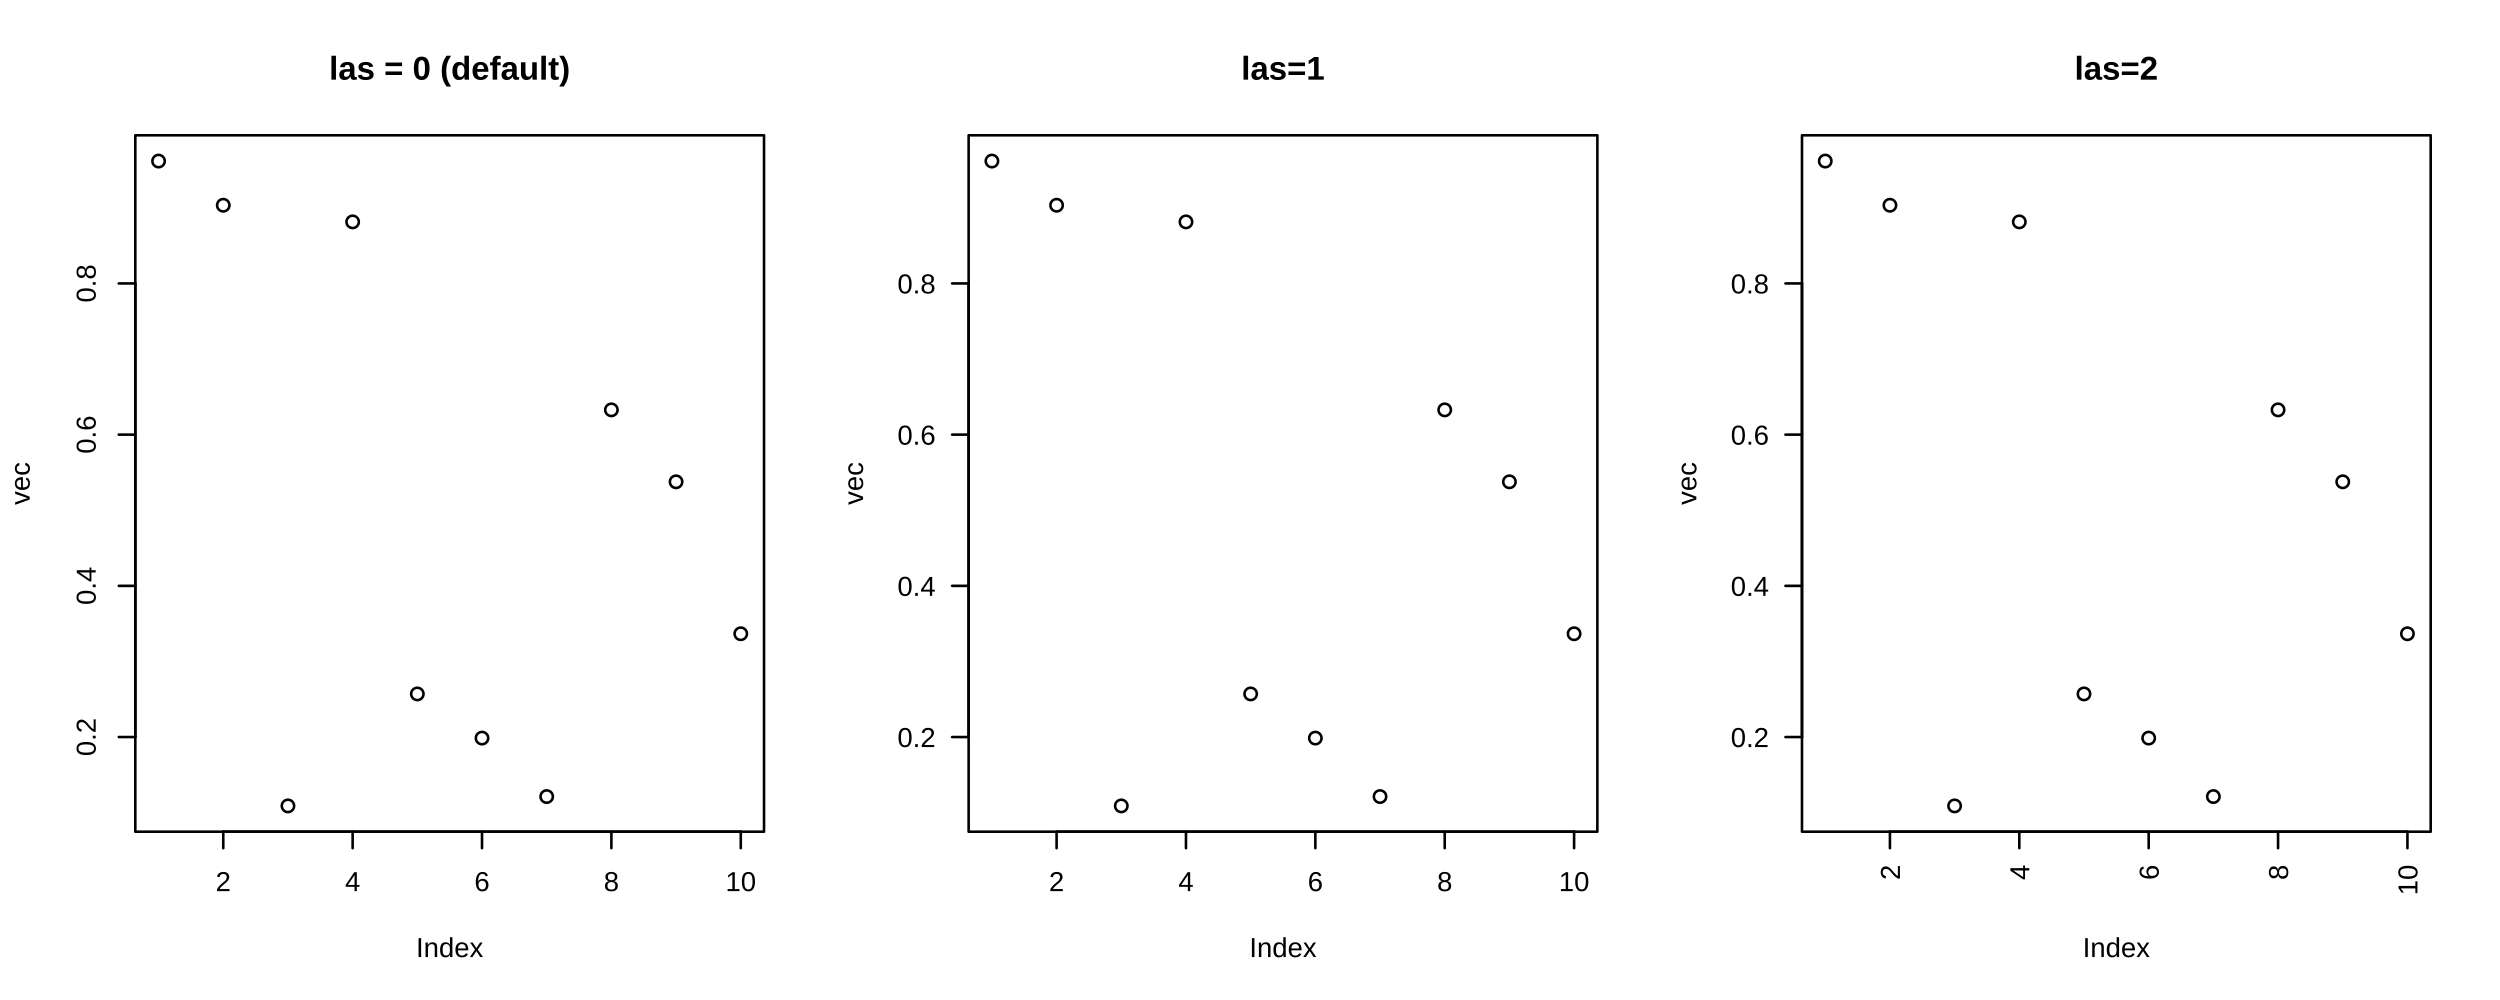
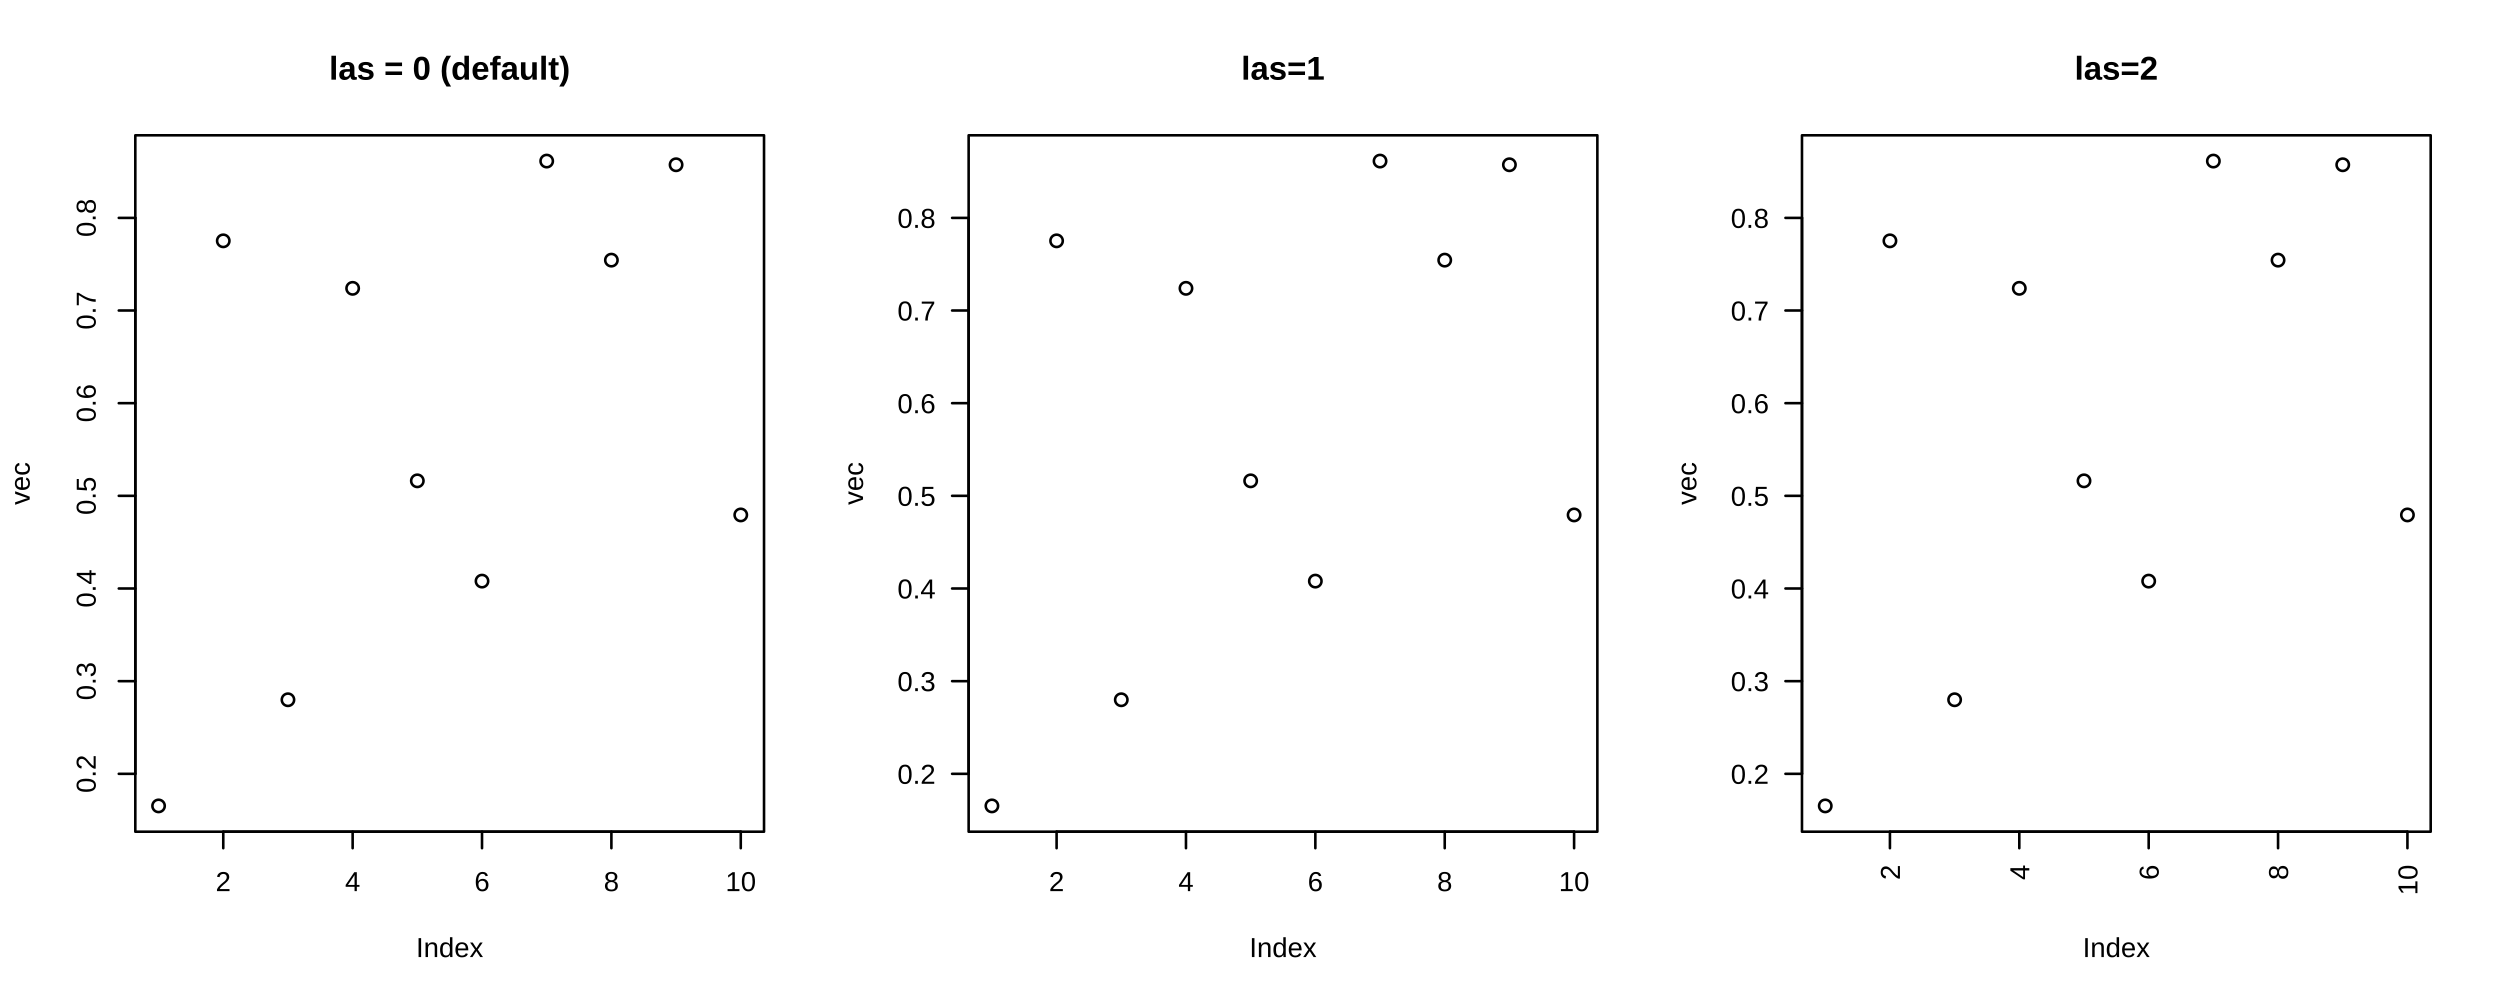
<svg xmlns="http://www.w3.org/2000/svg" class="svglite" width="720.00pt" height="288.00pt" viewBox="0 0 720.00 288.00">
  <defs>
    <style type="text/css">
    .svglite line, .svglite polyline, .svglite polygon, .svglite path, .svglite rect, .svglite circle {
      fill: none;
      stroke: #000000;
      stroke-linecap: round;
      stroke-linejoin: round;
      stroke-miterlimit: 10.00;
    }
    .svglite text {
      white-space: pre;
    }
  </style>
  </defs>
  <rect width="100%" height="100%" style="stroke: none; fill: #FFFFFF;" />
  <defs>
    <clipPath id="cpMC4wMHw3MjAuMDB8MC4wMHwyODguMDA=">
      <rect x="0.00" y="0.00" width="720.00" height="288.00" />
    </clipPath>
  </defs>
  <g clip-path="url(#cpMC4wMHw3MjAuMDB8MC4wMHwyODguMDA=)">
</g>
  <defs>
    <clipPath id="cpMzguOTd8MjIwLjA0fDM4Ljk3fDIzOS41Mw==">
      <rect x="38.97" y="38.97" width="181.08" height="200.56" />
    </clipPath>
  </defs>
  <g clip-path="url(#cpMzguOTd8MjIwLjA0fDM4Ljk3fDIzOS41Mw==)">
-     <circle cx="45.67" cy="46.39" r="1.78" style="stroke-width: 0.75;" />
-     <circle cx="64.30" cy="59.11" r="1.78" style="stroke-width: 0.75;" />
-     <circle cx="82.93" cy="232.10" r="1.78" style="stroke-width: 0.75;" />
-     <circle cx="101.56" cy="63.90" r="1.78" style="stroke-width: 0.75;" />
-     <circle cx="120.19" cy="199.85" r="1.78" style="stroke-width: 0.75;" />
-     <circle cx="138.82" cy="212.57" r="1.78" style="stroke-width: 0.75;" />
-     <circle cx="157.45" cy="229.41" r="1.78" style="stroke-width: 0.75;" />
-     <circle cx="176.08" cy="118.04" r="1.78" style="stroke-width: 0.75;" />
-     <circle cx="194.71" cy="138.76" r="1.78" style="stroke-width: 0.75;" />
-     <circle cx="213.34" cy="182.52" r="1.78" style="stroke-width: 0.75;" />
+     <circle cx="45.67" cy="232.10" r="1.78" style="stroke-width: 0.75;" />
+     <circle cx="64.30" cy="69.36" r="1.78" style="stroke-width: 0.75;" />
+     <circle cx="82.93" cy="201.53" r="1.78" style="stroke-width: 0.75;" />
+     <circle cx="101.56" cy="83.04" r="1.78" style="stroke-width: 0.75;" />
+     <circle cx="120.19" cy="138.48" r="1.78" style="stroke-width: 0.75;" />
+     <circle cx="138.82" cy="167.36" r="1.78" style="stroke-width: 0.75;" />
+     <circle cx="157.45" cy="46.39" r="1.78" style="stroke-width: 0.75;" />
+     <circle cx="176.08" cy="74.92" r="1.78" style="stroke-width: 0.75;" />
+     <circle cx="194.71" cy="47.45" r="1.78" style="stroke-width: 0.75;" />
+     <circle cx="213.34" cy="148.30" r="1.78" style="stroke-width: 0.75;" />
  </g>
  <g clip-path="url(#cpMC4wMHw3MjAuMDB8MC4wMHwyODguMDA=)">
    <line x1="64.30" y1="239.53" x2="213.34" y2="239.53" style="stroke-width: 0.75;" />
    <line x1="64.30" y1="239.53" x2="64.30" y2="244.28" style="stroke-width: 0.75;" />
    <line x1="101.56" y1="239.53" x2="101.56" y2="244.28" style="stroke-width: 0.75;" />
    <line x1="138.82" y1="239.53" x2="138.82" y2="244.28" style="stroke-width: 0.75;" />
    <line x1="176.08" y1="239.53" x2="176.08" y2="244.28" style="stroke-width: 0.75;" />
    <line x1="213.34" y1="239.53" x2="213.34" y2="244.28" style="stroke-width: 0.75;" />
    <text x="64.30" y="256.64" text-anchor="middle" style="font-size: 7.92px; font-family: &quot;Liberation Sans&quot;;" textLength="5.03px" lengthAdjust="spacingAndGlyphs">2</text>
    <text x="101.56" y="256.64" text-anchor="middle" style="font-size: 7.92px; font-family: &quot;Liberation Sans&quot;;" textLength="5.03px" lengthAdjust="spacingAndGlyphs">4</text>
    <text x="138.82" y="256.64" text-anchor="middle" style="font-size: 7.92px; font-family: &quot;Liberation Sans&quot;;" textLength="5.03px" lengthAdjust="spacingAndGlyphs">6</text>
    <text x="176.08" y="256.64" text-anchor="middle" style="font-size: 7.92px; font-family: &quot;Liberation Sans&quot;;" textLength="5.03px" lengthAdjust="spacingAndGlyphs">8</text>
    <text x="213.34" y="256.64" text-anchor="middle" style="font-size: 7.92px; font-family: &quot;Liberation Sans&quot;;" textLength="10.07px" lengthAdjust="spacingAndGlyphs">10</text>
-     <line x1="38.97" y1="212.27" x2="38.97" y2="81.63" style="stroke-width: 0.75;" />
-     <line x1="38.97" y1="212.27" x2="34.21" y2="212.27" style="stroke-width: 0.75;" />
-     <line x1="38.97" y1="168.73" x2="34.21" y2="168.73" style="stroke-width: 0.75;" />
-     <line x1="38.97" y1="125.18" x2="34.21" y2="125.18" style="stroke-width: 0.75;" />
-     <line x1="38.97" y1="81.63" x2="34.21" y2="81.63" style="stroke-width: 0.75;" />
-     <text transform="translate(27.56,212.27) rotate(-90)" text-anchor="middle" style="font-size: 7.92px; font-family: &quot;Liberation Sans&quot;;" textLength="12.58px" lengthAdjust="spacingAndGlyphs">0.2</text>
-     <text transform="translate(27.56,168.73) rotate(-90)" text-anchor="middle" style="font-size: 7.92px; font-family: &quot;Liberation Sans&quot;;" textLength="12.58px" lengthAdjust="spacingAndGlyphs">0.4</text>
-     <text transform="translate(27.56,125.18) rotate(-90)" text-anchor="middle" style="font-size: 7.92px; font-family: &quot;Liberation Sans&quot;;" textLength="12.58px" lengthAdjust="spacingAndGlyphs">0.6</text>
-     <text transform="translate(27.56,81.63) rotate(-90)" text-anchor="middle" style="font-size: 7.92px; font-family: &quot;Liberation Sans&quot;;" textLength="12.58px" lengthAdjust="spacingAndGlyphs">0.8</text>
+     <line x1="38.97" y1="222.86" x2="38.97" y2="62.75" style="stroke-width: 0.75;" />
+     <line x1="38.97" y1="222.86" x2="34.21" y2="222.86" style="stroke-width: 0.75;" />
+     <line x1="38.97" y1="196.17" x2="34.21" y2="196.17" style="stroke-width: 0.75;" />
+     <line x1="38.97" y1="169.49" x2="34.21" y2="169.49" style="stroke-width: 0.75;" />
+     <line x1="38.97" y1="142.80" x2="34.21" y2="142.80" style="stroke-width: 0.75;" />
+     <line x1="38.97" y1="116.12" x2="34.21" y2="116.12" style="stroke-width: 0.75;" />
+     <line x1="38.97" y1="89.43" x2="34.21" y2="89.43" style="stroke-width: 0.75;" />
+     <line x1="38.97" y1="62.75" x2="34.21" y2="62.75" style="stroke-width: 0.75;" />
+     <text transform="translate(27.56,222.86) rotate(-90)" text-anchor="middle" style="font-size: 7.92px; font-family: &quot;Liberation Sans&quot;;" textLength="12.58px" lengthAdjust="spacingAndGlyphs">0.2</text>
+     <text transform="translate(27.56,196.17) rotate(-90)" text-anchor="middle" style="font-size: 7.92px; font-family: &quot;Liberation Sans&quot;;" textLength="12.58px" lengthAdjust="spacingAndGlyphs">0.3</text>
+     <text transform="translate(27.56,169.49) rotate(-90)" text-anchor="middle" style="font-size: 7.92px; font-family: &quot;Liberation Sans&quot;;" textLength="12.58px" lengthAdjust="spacingAndGlyphs">0.4</text>
+     <text transform="translate(27.56,142.80) rotate(-90)" text-anchor="middle" style="font-size: 7.92px; font-family: &quot;Liberation Sans&quot;;" textLength="12.58px" lengthAdjust="spacingAndGlyphs">0.5</text>
+     <text transform="translate(27.56,116.12) rotate(-90)" text-anchor="middle" style="font-size: 7.92px; font-family: &quot;Liberation Sans&quot;;" textLength="12.58px" lengthAdjust="spacingAndGlyphs">0.6</text>
+     <text transform="translate(27.56,89.43) rotate(-90)" text-anchor="middle" style="font-size: 7.92px; font-family: &quot;Liberation Sans&quot;;" textLength="12.58px" lengthAdjust="spacingAndGlyphs">0.7</text>
+     <text transform="translate(27.56,62.75) rotate(-90)" text-anchor="middle" style="font-size: 7.92px; font-family: &quot;Liberation Sans&quot;;" textLength="12.58px" lengthAdjust="spacingAndGlyphs">0.8</text>
    <polygon points="38.97,239.53 220.04,239.53 220.04,38.97 38.97,38.97 " style="stroke-width: 0.75;" />
  </g>
  <defs>
    <clipPath id="cpMC4wMHwyNDAuMDB8MC4wMHwyODguMDA=">
      <rect x="0.00" y="0.00" width="240.00" height="288.00" />
    </clipPath>
  </defs>
  <g clip-path="url(#cpMC4wMHwyNDAuMDB8MC4wMHwyODguMDA=)">
    <text x="129.50" y="22.95" text-anchor="middle" style="font-size: 9.50px; font-weight: bold; font-family: &quot;Liberation Sans&quot;;" textLength="86.82px" lengthAdjust="spacingAndGlyphs">las = 0 (default)</text>
    <text x="129.50" y="275.64" text-anchor="middle" style="font-size: 7.92px; font-family: &quot;Liberation Sans&quot;;" textLength="21.77px" lengthAdjust="spacingAndGlyphs">Index</text>
    <text transform="translate(8.55,139.25) rotate(-90)" text-anchor="middle" style="font-size: 7.92px; font-family: &quot;Liberation Sans&quot;;" textLength="13.90px" lengthAdjust="spacingAndGlyphs">vec</text>
  </g>
  <defs>
    <clipPath id="cpMjc4Ljk3fDQ2MC4wNHwzOC45N3wyMzkuNTM=">
      <rect x="278.97" y="38.97" width="181.08" height="200.56" />
    </clipPath>
  </defs>
  <g clip-path="url(#cpMjc4Ljk3fDQ2MC4wNHwzOC45N3wyMzkuNTM=)">
-     <circle cx="285.67" cy="46.39" r="1.78" style="stroke-width: 0.75;" />
-     <circle cx="304.30" cy="59.11" r="1.78" style="stroke-width: 0.75;" />
-     <circle cx="322.93" cy="232.10" r="1.78" style="stroke-width: 0.75;" />
-     <circle cx="341.56" cy="63.90" r="1.78" style="stroke-width: 0.75;" />
-     <circle cx="360.19" cy="199.85" r="1.78" style="stroke-width: 0.75;" />
-     <circle cx="378.82" cy="212.57" r="1.78" style="stroke-width: 0.75;" />
-     <circle cx="397.45" cy="229.41" r="1.78" style="stroke-width: 0.75;" />
-     <circle cx="416.08" cy="118.04" r="1.78" style="stroke-width: 0.75;" />
-     <circle cx="434.71" cy="138.76" r="1.78" style="stroke-width: 0.75;" />
-     <circle cx="453.34" cy="182.52" r="1.78" style="stroke-width: 0.75;" />
+     <circle cx="285.67" cy="232.10" r="1.78" style="stroke-width: 0.75;" />
+     <circle cx="304.30" cy="69.36" r="1.78" style="stroke-width: 0.75;" />
+     <circle cx="322.93" cy="201.53" r="1.78" style="stroke-width: 0.75;" />
+     <circle cx="341.56" cy="83.04" r="1.78" style="stroke-width: 0.75;" />
+     <circle cx="360.19" cy="138.48" r="1.78" style="stroke-width: 0.75;" />
+     <circle cx="378.82" cy="167.36" r="1.78" style="stroke-width: 0.75;" />
+     <circle cx="397.45" cy="46.39" r="1.78" style="stroke-width: 0.75;" />
+     <circle cx="416.08" cy="74.92" r="1.78" style="stroke-width: 0.75;" />
+     <circle cx="434.71" cy="47.45" r="1.78" style="stroke-width: 0.75;" />
+     <circle cx="453.34" cy="148.30" r="1.78" style="stroke-width: 0.75;" />
  </g>
  <g clip-path="url(#cpMC4wMHw3MjAuMDB8MC4wMHwyODguMDA=)">
    <line x1="304.30" y1="239.53" x2="453.34" y2="239.53" style="stroke-width: 0.75;" />
    <line x1="304.30" y1="239.53" x2="304.30" y2="244.28" style="stroke-width: 0.75;" />
    <line x1="341.56" y1="239.53" x2="341.56" y2="244.28" style="stroke-width: 0.75;" />
    <line x1="378.82" y1="239.53" x2="378.82" y2="244.28" style="stroke-width: 0.75;" />
    <line x1="416.08" y1="239.53" x2="416.08" y2="244.28" style="stroke-width: 0.75;" />
    <line x1="453.34" y1="239.53" x2="453.34" y2="244.28" style="stroke-width: 0.75;" />
    <text x="304.30" y="256.64" text-anchor="middle" style="font-size: 7.92px; font-family: &quot;Liberation Sans&quot;;" textLength="5.03px" lengthAdjust="spacingAndGlyphs">2</text>
    <text x="341.56" y="256.64" text-anchor="middle" style="font-size: 7.92px; font-family: &quot;Liberation Sans&quot;;" textLength="5.03px" lengthAdjust="spacingAndGlyphs">4</text>
    <text x="378.82" y="256.64" text-anchor="middle" style="font-size: 7.92px; font-family: &quot;Liberation Sans&quot;;" textLength="5.03px" lengthAdjust="spacingAndGlyphs">6</text>
    <text x="416.08" y="256.64" text-anchor="middle" style="font-size: 7.92px; font-family: &quot;Liberation Sans&quot;;" textLength="5.03px" lengthAdjust="spacingAndGlyphs">8</text>
    <text x="453.34" y="256.64" text-anchor="middle" style="font-size: 7.92px; font-family: &quot;Liberation Sans&quot;;" textLength="10.07px" lengthAdjust="spacingAndGlyphs">10</text>
-     <line x1="278.97" y1="212.27" x2="278.97" y2="81.63" style="stroke-width: 0.75;" />
-     <line x1="278.97" y1="212.27" x2="274.21" y2="212.27" style="stroke-width: 0.75;" />
-     <line x1="278.97" y1="168.73" x2="274.21" y2="168.73" style="stroke-width: 0.75;" />
-     <line x1="278.97" y1="125.18" x2="274.21" y2="125.18" style="stroke-width: 0.75;" />
-     <line x1="278.97" y1="81.63" x2="274.21" y2="81.63" style="stroke-width: 0.75;" />
-     <text x="269.46" y="215.15" text-anchor="end" style="font-size: 7.92px; font-family: &quot;Liberation Sans&quot;;" textLength="12.58px" lengthAdjust="spacingAndGlyphs">0.2</text>
-     <text x="269.46" y="171.61" text-anchor="end" style="font-size: 7.92px; font-family: &quot;Liberation Sans&quot;;" textLength="12.58px" lengthAdjust="spacingAndGlyphs">0.4</text>
-     <text x="269.46" y="128.06" text-anchor="end" style="font-size: 7.92px; font-family: &quot;Liberation Sans&quot;;" textLength="12.58px" lengthAdjust="spacingAndGlyphs">0.6</text>
-     <text x="269.46" y="84.51" text-anchor="end" style="font-size: 7.92px; font-family: &quot;Liberation Sans&quot;;" textLength="12.58px" lengthAdjust="spacingAndGlyphs">0.8</text>
+     <line x1="278.97" y1="222.86" x2="278.97" y2="62.75" style="stroke-width: 0.75;" />
+     <line x1="278.97" y1="222.86" x2="274.21" y2="222.86" style="stroke-width: 0.75;" />
+     <line x1="278.97" y1="196.17" x2="274.21" y2="196.17" style="stroke-width: 0.75;" />
+     <line x1="278.97" y1="169.49" x2="274.21" y2="169.49" style="stroke-width: 0.75;" />
+     <line x1="278.97" y1="142.80" x2="274.21" y2="142.80" style="stroke-width: 0.75;" />
+     <line x1="278.97" y1="116.12" x2="274.21" y2="116.12" style="stroke-width: 0.75;" />
+     <line x1="278.97" y1="89.43" x2="274.21" y2="89.43" style="stroke-width: 0.75;" />
+     <line x1="278.97" y1="62.75" x2="274.21" y2="62.75" style="stroke-width: 0.75;" />
+     <text x="269.46" y="225.74" text-anchor="end" style="font-size: 7.92px; font-family: &quot;Liberation Sans&quot;;" textLength="12.58px" lengthAdjust="spacingAndGlyphs">0.2</text>
+     <text x="269.46" y="199.05" text-anchor="end" style="font-size: 7.92px; font-family: &quot;Liberation Sans&quot;;" textLength="12.58px" lengthAdjust="spacingAndGlyphs">0.3</text>
+     <text x="269.46" y="172.37" text-anchor="end" style="font-size: 7.92px; font-family: &quot;Liberation Sans&quot;;" textLength="12.58px" lengthAdjust="spacingAndGlyphs">0.4</text>
+     <text x="269.46" y="145.68" text-anchor="end" style="font-size: 7.92px; font-family: &quot;Liberation Sans&quot;;" textLength="12.58px" lengthAdjust="spacingAndGlyphs">0.5</text>
+     <text x="269.46" y="119.00" text-anchor="end" style="font-size: 7.92px; font-family: &quot;Liberation Sans&quot;;" textLength="12.58px" lengthAdjust="spacingAndGlyphs">0.6</text>
+     <text x="269.46" y="92.31" text-anchor="end" style="font-size: 7.92px; font-family: &quot;Liberation Sans&quot;;" textLength="12.58px" lengthAdjust="spacingAndGlyphs">0.7</text>
+     <text x="269.46" y="65.63" text-anchor="end" style="font-size: 7.92px; font-family: &quot;Liberation Sans&quot;;" textLength="12.58px" lengthAdjust="spacingAndGlyphs">0.8</text>
    <polygon points="278.97,239.53 460.04,239.53 460.04,38.97 278.97,38.97 " style="stroke-width: 0.75;" />
  </g>
  <defs>
    <clipPath id="cpMjQwLjAwfDQ4MC4wMHwwLjAwfDI4OC4wMA==">
      <rect x="240.00" y="0.00" width="240.00" height="288.00" />
    </clipPath>
  </defs>
  <g clip-path="url(#cpMjQwLjAwfDQ4MC4wMHwwLjAwfDI4OC4wMA==)">
    <text x="369.50" y="22.95" text-anchor="middle" style="font-size: 9.50px; font-weight: bold; font-family: &quot;Liberation Sans&quot;;" textLength="29.88px" lengthAdjust="spacingAndGlyphs">las=1</text>
    <text x="369.50" y="275.64" text-anchor="middle" style="font-size: 7.92px; font-family: &quot;Liberation Sans&quot;;" textLength="21.77px" lengthAdjust="spacingAndGlyphs">Index</text>
    <text transform="translate(248.55,139.25) rotate(-90)" text-anchor="middle" style="font-size: 7.92px; font-family: &quot;Liberation Sans&quot;;" textLength="13.90px" lengthAdjust="spacingAndGlyphs">vec</text>
  </g>
  <defs>
    <clipPath id="cpNTE4Ljk3fDcwMC4wNHwzOC45N3wyMzkuNTM=">
      <rect x="518.97" y="38.97" width="181.08" height="200.56" />
    </clipPath>
  </defs>
  <g clip-path="url(#cpNTE4Ljk3fDcwMC4wNHwzOC45N3wyMzkuNTM=)">
-     <circle cx="525.67" cy="46.39" r="1.78" style="stroke-width: 0.75;" />
-     <circle cx="544.30" cy="59.11" r="1.78" style="stroke-width: 0.75;" />
-     <circle cx="562.93" cy="232.10" r="1.78" style="stroke-width: 0.75;" />
-     <circle cx="581.56" cy="63.90" r="1.78" style="stroke-width: 0.75;" />
-     <circle cx="600.19" cy="199.85" r="1.78" style="stroke-width: 0.75;" />
-     <circle cx="618.82" cy="212.57" r="1.78" style="stroke-width: 0.75;" />
-     <circle cx="637.45" cy="229.41" r="1.78" style="stroke-width: 0.75;" />
-     <circle cx="656.08" cy="118.04" r="1.78" style="stroke-width: 0.75;" />
-     <circle cx="674.71" cy="138.76" r="1.78" style="stroke-width: 0.75;" />
-     <circle cx="693.34" cy="182.52" r="1.78" style="stroke-width: 0.75;" />
+     <circle cx="525.67" cy="232.10" r="1.78" style="stroke-width: 0.75;" />
+     <circle cx="544.30" cy="69.36" r="1.78" style="stroke-width: 0.75;" />
+     <circle cx="562.93" cy="201.53" r="1.78" style="stroke-width: 0.75;" />
+     <circle cx="581.56" cy="83.04" r="1.78" style="stroke-width: 0.75;" />
+     <circle cx="600.19" cy="138.48" r="1.78" style="stroke-width: 0.75;" />
+     <circle cx="618.82" cy="167.36" r="1.78" style="stroke-width: 0.75;" />
+     <circle cx="637.45" cy="46.39" r="1.78" style="stroke-width: 0.75;" />
+     <circle cx="656.08" cy="74.92" r="1.78" style="stroke-width: 0.75;" />
+     <circle cx="674.71" cy="47.45" r="1.78" style="stroke-width: 0.75;" />
+     <circle cx="693.34" cy="148.30" r="1.78" style="stroke-width: 0.75;" />
  </g>
  <g clip-path="url(#cpMC4wMHw3MjAuMDB8MC4wMHwyODguMDA=)">
    <line x1="544.30" y1="239.53" x2="693.34" y2="239.53" style="stroke-width: 0.75;" />
    <line x1="544.30" y1="239.53" x2="544.30" y2="244.28" style="stroke-width: 0.75;" />
    <line x1="581.56" y1="239.53" x2="581.56" y2="244.28" style="stroke-width: 0.75;" />
    <line x1="618.82" y1="239.53" x2="618.82" y2="244.28" style="stroke-width: 0.75;" />
    <line x1="656.08" y1="239.53" x2="656.08" y2="244.28" style="stroke-width: 0.75;" />
    <line x1="693.34" y1="239.53" x2="693.34" y2="244.28" style="stroke-width: 0.75;" />
    <text transform="translate(547.18,249.03) rotate(-90)" text-anchor="end" style="font-size: 7.92px; font-family: &quot;Liberation Sans&quot;;" textLength="5.03px" lengthAdjust="spacingAndGlyphs">2</text>
    <text transform="translate(584.44,249.03) rotate(-90)" text-anchor="end" style="font-size: 7.92px; font-family: &quot;Liberation Sans&quot;;" textLength="5.03px" lengthAdjust="spacingAndGlyphs">4</text>
    <text transform="translate(621.70,249.03) rotate(-90)" text-anchor="end" style="font-size: 7.92px; font-family: &quot;Liberation Sans&quot;;" textLength="5.03px" lengthAdjust="spacingAndGlyphs">6</text>
    <text transform="translate(658.96,249.03) rotate(-90)" text-anchor="end" style="font-size: 7.92px; font-family: &quot;Liberation Sans&quot;;" textLength="5.03px" lengthAdjust="spacingAndGlyphs">8</text>
    <text transform="translate(696.22,249.03) rotate(-90)" text-anchor="end" style="font-size: 7.92px; font-family: &quot;Liberation Sans&quot;;" textLength="10.07px" lengthAdjust="spacingAndGlyphs">10</text>
-     <line x1="518.97" y1="212.27" x2="518.97" y2="81.63" style="stroke-width: 0.75;" />
-     <line x1="518.97" y1="212.27" x2="514.21" y2="212.27" style="stroke-width: 0.75;" />
-     <line x1="518.97" y1="168.73" x2="514.21" y2="168.73" style="stroke-width: 0.75;" />
-     <line x1="518.97" y1="125.18" x2="514.21" y2="125.18" style="stroke-width: 0.75;" />
-     <line x1="518.97" y1="81.63" x2="514.21" y2="81.63" style="stroke-width: 0.75;" />
-     <text x="509.46" y="215.15" text-anchor="end" style="font-size: 7.92px; font-family: &quot;Liberation Sans&quot;;" textLength="12.58px" lengthAdjust="spacingAndGlyphs">0.2</text>
-     <text x="509.46" y="171.61" text-anchor="end" style="font-size: 7.92px; font-family: &quot;Liberation Sans&quot;;" textLength="12.58px" lengthAdjust="spacingAndGlyphs">0.4</text>
-     <text x="509.46" y="128.06" text-anchor="end" style="font-size: 7.92px; font-family: &quot;Liberation Sans&quot;;" textLength="12.58px" lengthAdjust="spacingAndGlyphs">0.6</text>
-     <text x="509.46" y="84.51" text-anchor="end" style="font-size: 7.92px; font-family: &quot;Liberation Sans&quot;;" textLength="12.58px" lengthAdjust="spacingAndGlyphs">0.8</text>
+     <line x1="518.97" y1="222.86" x2="518.97" y2="62.75" style="stroke-width: 0.75;" />
+     <line x1="518.97" y1="222.86" x2="514.21" y2="222.86" style="stroke-width: 0.75;" />
+     <line x1="518.97" y1="196.17" x2="514.21" y2="196.17" style="stroke-width: 0.75;" />
+     <line x1="518.97" y1="169.49" x2="514.21" y2="169.49" style="stroke-width: 0.75;" />
+     <line x1="518.97" y1="142.80" x2="514.21" y2="142.80" style="stroke-width: 0.75;" />
+     <line x1="518.97" y1="116.12" x2="514.21" y2="116.12" style="stroke-width: 0.75;" />
+     <line x1="518.97" y1="89.43" x2="514.21" y2="89.43" style="stroke-width: 0.75;" />
+     <line x1="518.97" y1="62.75" x2="514.21" y2="62.75" style="stroke-width: 0.75;" />
+     <text x="509.46" y="225.74" text-anchor="end" style="font-size: 7.92px; font-family: &quot;Liberation Sans&quot;;" textLength="12.58px" lengthAdjust="spacingAndGlyphs">0.2</text>
+     <text x="509.46" y="199.05" text-anchor="end" style="font-size: 7.92px; font-family: &quot;Liberation Sans&quot;;" textLength="12.58px" lengthAdjust="spacingAndGlyphs">0.3</text>
+     <text x="509.46" y="172.37" text-anchor="end" style="font-size: 7.92px; font-family: &quot;Liberation Sans&quot;;" textLength="12.58px" lengthAdjust="spacingAndGlyphs">0.4</text>
+     <text x="509.46" y="145.68" text-anchor="end" style="font-size: 7.92px; font-family: &quot;Liberation Sans&quot;;" textLength="12.58px" lengthAdjust="spacingAndGlyphs">0.5</text>
+     <text x="509.46" y="119.00" text-anchor="end" style="font-size: 7.92px; font-family: &quot;Liberation Sans&quot;;" textLength="12.58px" lengthAdjust="spacingAndGlyphs">0.6</text>
+     <text x="509.46" y="92.31" text-anchor="end" style="font-size: 7.92px; font-family: &quot;Liberation Sans&quot;;" textLength="12.58px" lengthAdjust="spacingAndGlyphs">0.7</text>
+     <text x="509.46" y="65.63" text-anchor="end" style="font-size: 7.92px; font-family: &quot;Liberation Sans&quot;;" textLength="12.58px" lengthAdjust="spacingAndGlyphs">0.8</text>
    <polygon points="518.97,239.53 700.04,239.53 700.04,38.97 518.97,38.97 " style="stroke-width: 0.75;" />
  </g>
  <defs>
    <clipPath id="cpNDgwLjAwfDcyMC4wMHwwLjAwfDI4OC4wMA==">
      <rect x="480.00" y="0.00" width="240.00" height="288.00" />
    </clipPath>
  </defs>
  <g clip-path="url(#cpNDgwLjAwfDcyMC4wMHwwLjAwfDI4OC4wMA==)">
    <text x="609.50" y="22.95" text-anchor="middle" style="font-size: 9.50px; font-weight: bold; font-family: &quot;Liberation Sans&quot;;" textLength="29.88px" lengthAdjust="spacingAndGlyphs">las=2</text>
    <text x="609.50" y="275.64" text-anchor="middle" style="font-size: 7.92px; font-family: &quot;Liberation Sans&quot;;" textLength="21.77px" lengthAdjust="spacingAndGlyphs">Index</text>
    <text transform="translate(488.55,139.25) rotate(-90)" text-anchor="middle" style="font-size: 7.92px; font-family: &quot;Liberation Sans&quot;;" textLength="13.90px" lengthAdjust="spacingAndGlyphs">vec</text>
  </g>
</svg>
